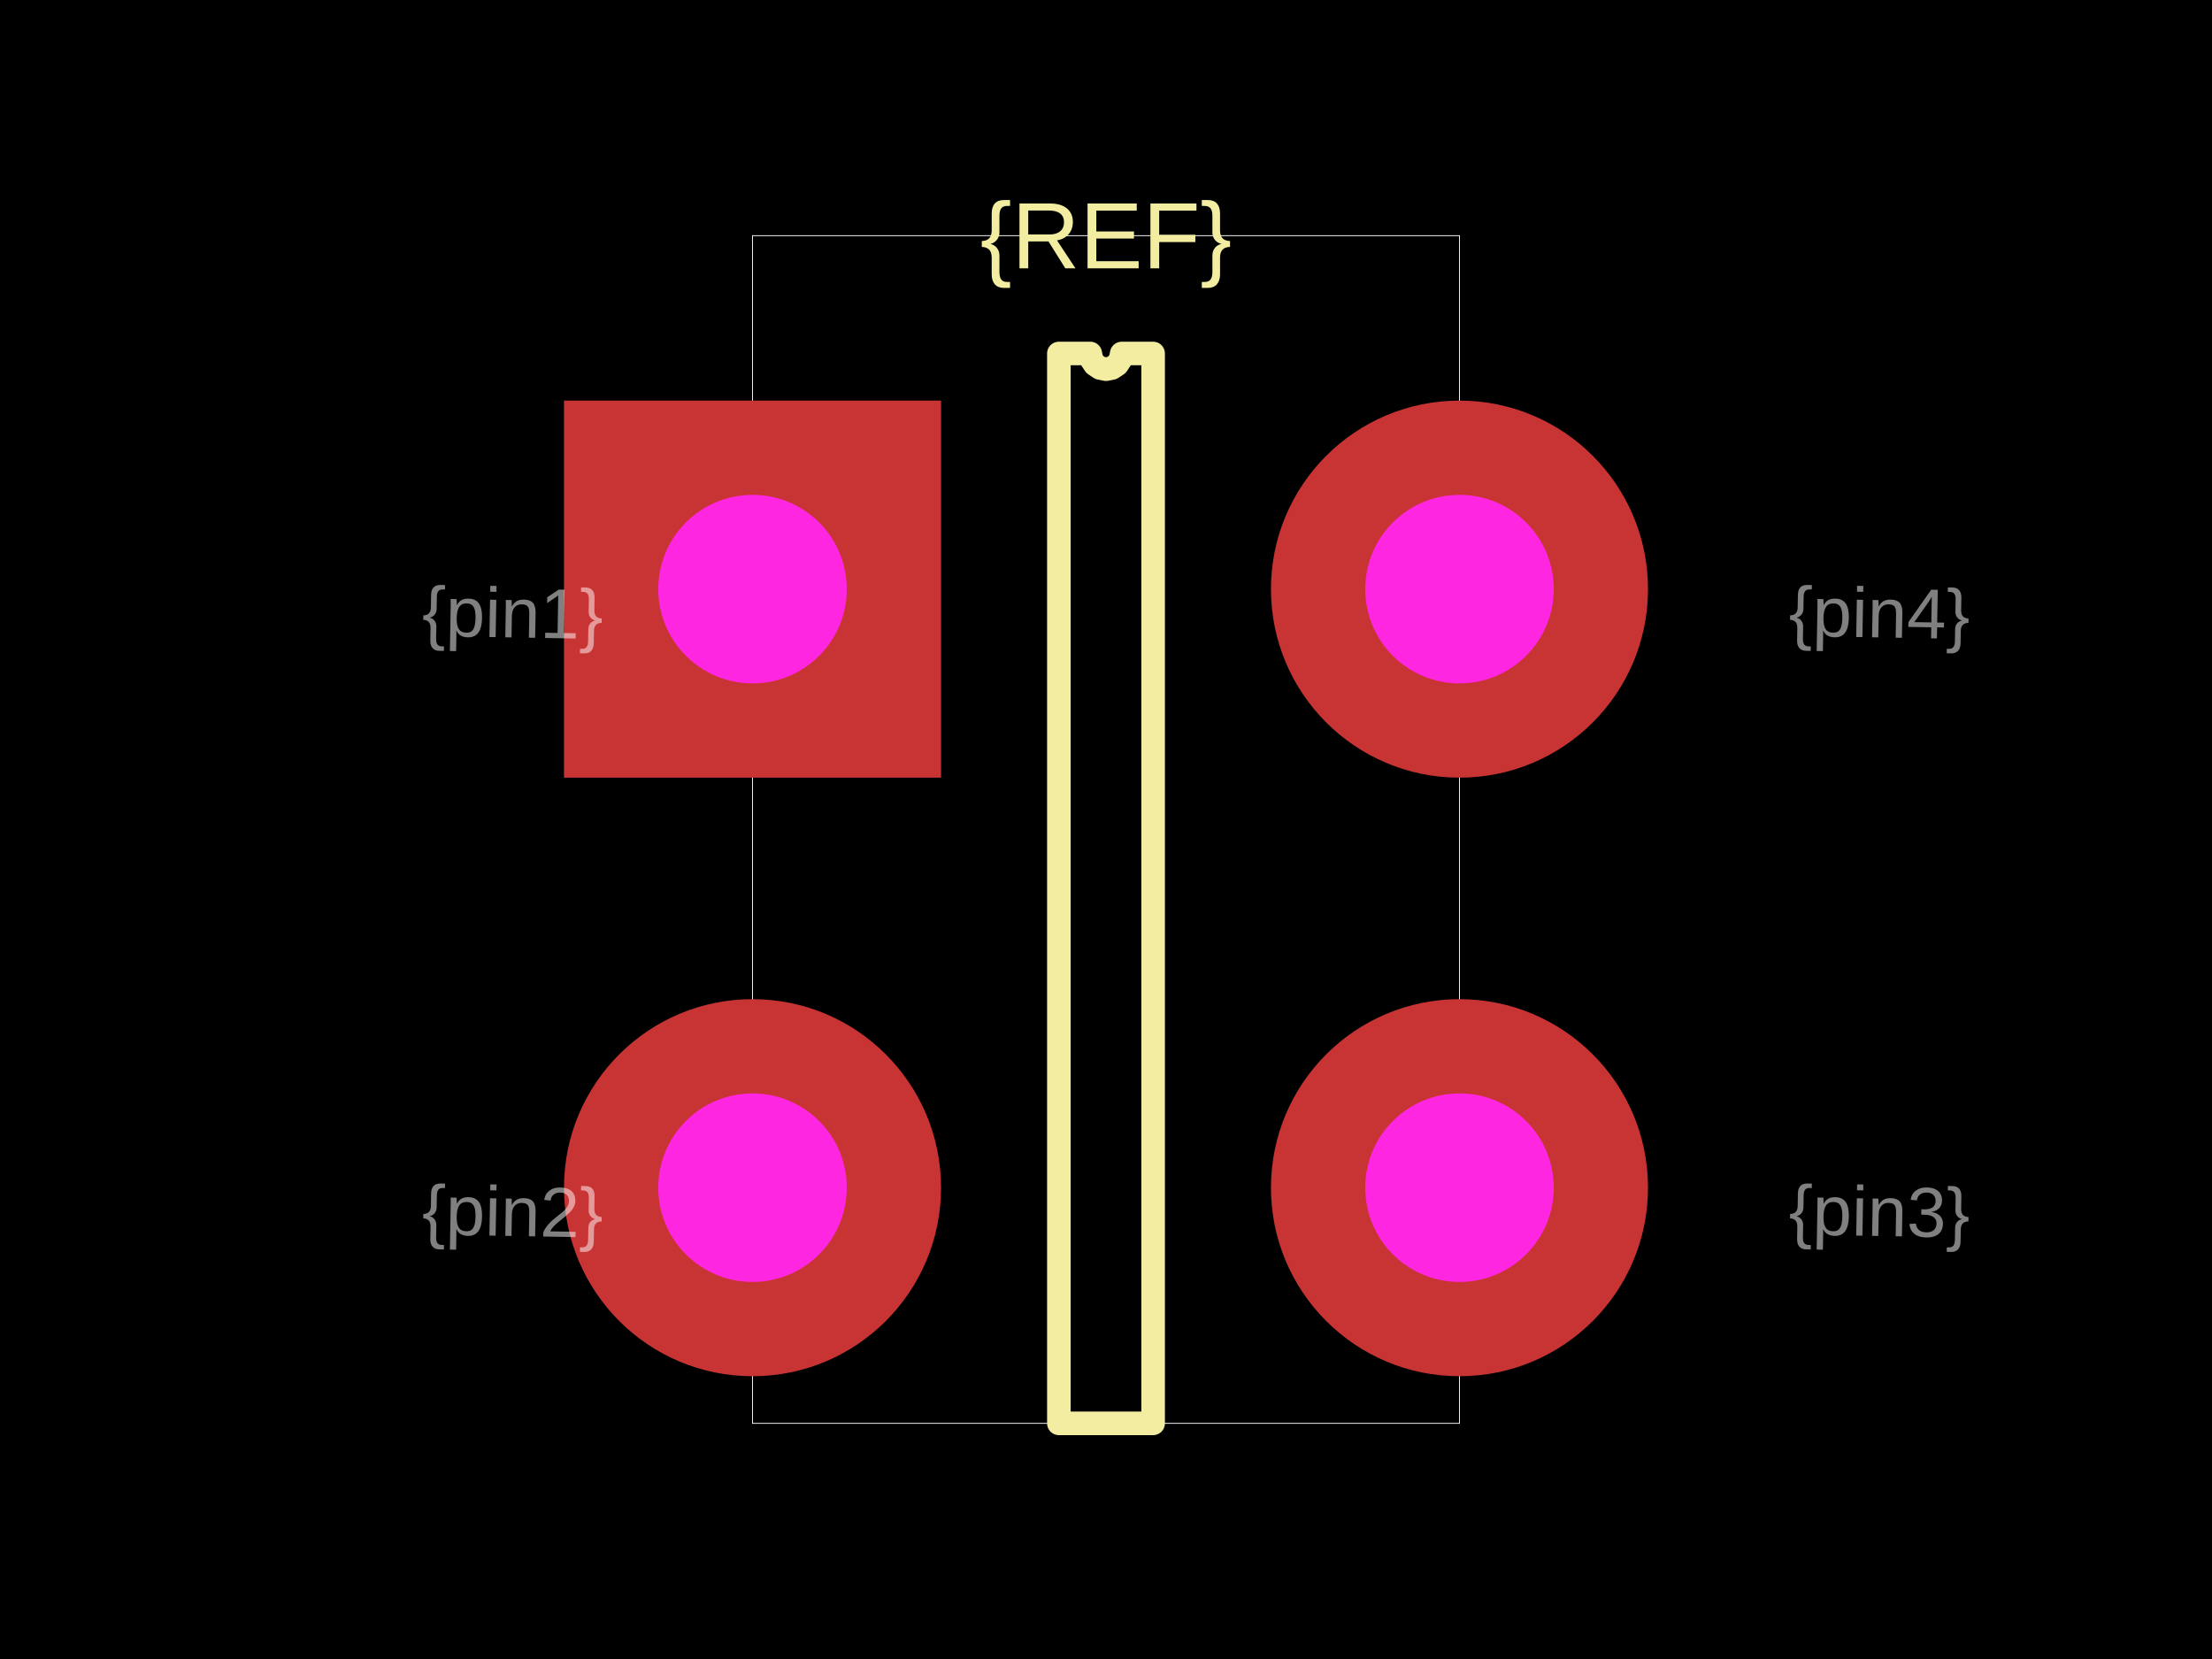
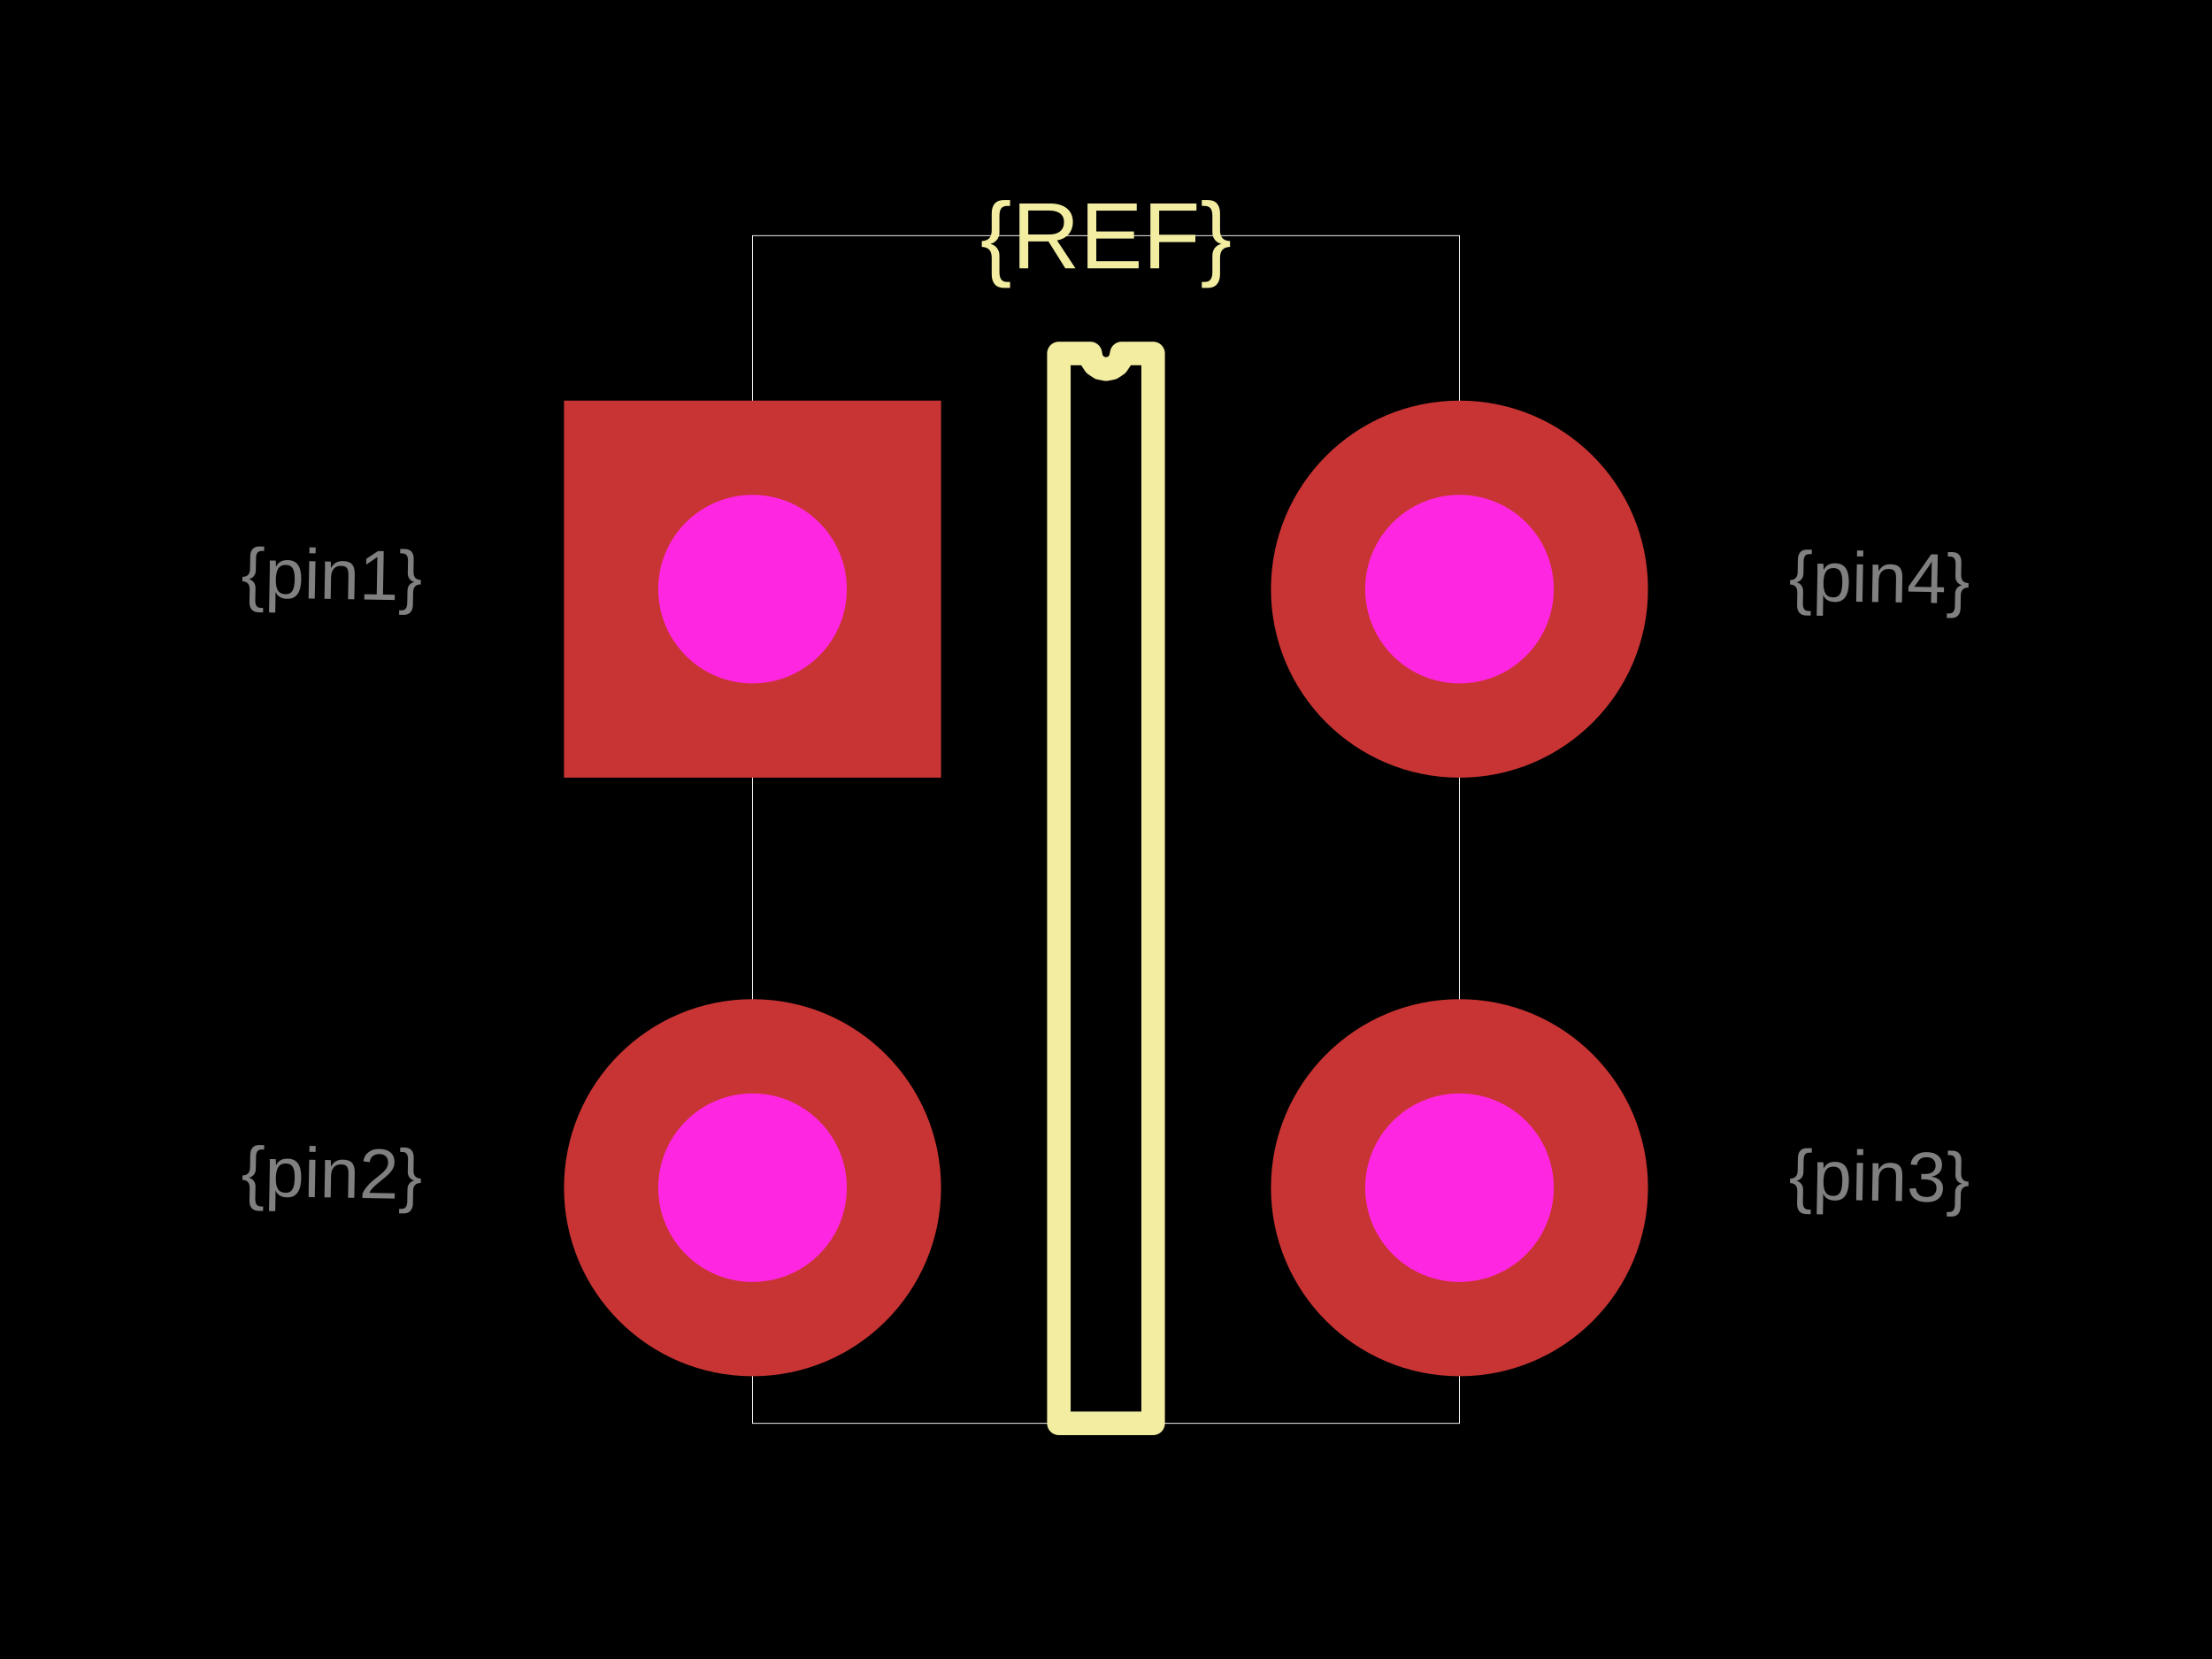
<svg xmlns="http://www.w3.org/2000/svg" width="800" height="600">
  <style />
  <rect class="boundary" x="0" y="0" fill="#000" width="800" height="600" data-type="pcb_background" data-pcb-layer="global" />
  <rect class="pcb-boundary" fill="none" stroke="#fff" stroke-width="0.3" x="272.159" y="85.227" width="255.682" height="429.545" data-type="pcb_boundary" data-pcb-layer="global" />
  <path class="pcb-silkscreen pcb-silkscreen-top" d="M 382.955 514.773 L 382.955 127.841 L 394.318 127.841 L 394.751 130.015 L 395.982 131.859 L 397.826 133.09 L 400 133.523 L 402.174 133.09 L 404.018 131.859 L 405.249 130.015 L 405.682 127.841 L 417.045 127.841 L 417.045 514.773 L 382.955 514.773 Z" fill="none" stroke="#f2eda1" stroke-width="8.523" stroke-linecap="round" stroke-linejoin="round" data-pcb-component-id="" data-pcb-silkscreen-path-id="silkscreen_path_1" data-type="pcb_silkscreen_path" data-pcb-layer="top" />
  <text x="0" y="0" dx="0" dy="0" fill="#f2eda1" font-family="Arial, sans-serif" font-size="34.091" text-anchor="middle" dominant-baseline="central" transform="matrix(1,0,0,1,400,85.22727)" class="pcb-silkscreen-text pcb-silkscreen-top" data-pcb-silkscreen-text-id="silkscreen_text_1" stroke="none" data-type="pcb_silkscreen_text" data-pcb-layer="top">{REF}</text>
  <g data-type="pcb_plated_hole" data-pcb-layer="through">
    <rect class="pcb-hole-outer-pad" fill="rgb(200, 52, 52)" x="203.977" y="144.886" width="136.364" height="136.364" data-type="pcb_plated_hole" data-pcb-layer="top" />
    <circle class="pcb-hole-inner" fill="#FF26E2" cx="272.159" cy="213.068" r="34.091" data-type="pcb_plated_hole_drill" data-pcb-layer="drill" />
  </g>
  <g data-type="pcb_plated_hole" data-pcb-layer="through">
    <circle class="pcb-hole-outer" fill="rgb(200, 52, 52)" cx="272.159" cy="429.545" r="68.182" data-type="pcb_plated_hole" data-pcb-layer="top" />
    <circle class="pcb-hole-inner" fill="#FF26E2" cx="272.159" cy="429.545" r="34.091" data-type="pcb_plated_hole_drill" data-pcb-layer="drill" />
  </g>
  <g data-type="pcb_plated_hole" data-pcb-layer="through">
    <circle class="pcb-hole-outer" fill="rgb(200, 52, 52)" cx="527.841" cy="429.545" r="68.182" data-type="pcb_plated_hole" data-pcb-layer="top" />
    <circle class="pcb-hole-inner" fill="#FF26E2" cx="527.841" cy="429.545" r="34.091" data-type="pcb_plated_hole_drill" data-pcb-layer="drill" />
  </g>
  <g data-type="pcb_plated_hole" data-pcb-layer="through">
    <circle class="pcb-hole-outer" fill="rgb(200, 52, 52)" cx="527.841" cy="213.068" r="68.182" data-type="pcb_plated_hole" data-pcb-layer="top" />
    <circle class="pcb-hole-inner" fill="#FF26E2" cx="527.841" cy="213.068" r="34.091" data-type="pcb_plated_hole_drill" data-pcb-layer="drill" />
  </g>
-   <text x="0" y="0" font-family="Arial, sans-serif" font-size="25.568" text-anchor="start" dominant-baseline="text-before-edge" transform="matrix(0.9998477,0.01745241,-0.01745241,0.9998477,152.8409,213.0682)" class="pcb-fabrication-note-text" fill="rgba(255,255,255,0.5)" data-type="pcb_fabrication_note_text" data-pcb-layer="overlay">{pin1}</text>
-   <text x="0" y="0" font-family="Arial, sans-serif" font-size="25.568" text-anchor="start" dominant-baseline="text-before-edge" transform="matrix(0.9998477,0.01745241,-0.01745241,0.9998477,152.8409,429.5455)" class="pcb-fabrication-note-text" fill="rgba(255,255,255,0.5)" data-type="pcb_fabrication_note_text" data-pcb-layer="overlay">{pin2}</text>
-   <text x="0" y="0" font-family="Arial, sans-serif" font-size="25.568" text-anchor="start" dominant-baseline="text-before-edge" transform="matrix(0.9998477,0.01745241,-0.01745241,0.9998477,647.1591,429.5455)" class="pcb-fabrication-note-text" fill="rgba(255,255,255,0.5)" data-type="pcb_fabrication_note_text" data-pcb-layer="overlay">{pin3}</text>
-   <text x="0" y="0" font-family="Arial, sans-serif" font-size="25.568" text-anchor="start" dominant-baseline="text-before-edge" transform="matrix(0.9998477,0.01745241,-0.01745241,0.9998477,647.1591,213.0682)" class="pcb-fabrication-note-text" fill="rgba(255,255,255,0.5)" data-type="pcb_fabrication_note_text" data-pcb-layer="overlay">{pin4}</text>
+   <text x="0" y="0" font-family="Arial, sans-serif" font-size="25.568" text-anchor="end" dominant-baseline="text-before-edge" transform="matrix(0.9998477,0.01745241,-0.01745241,0.9998477,152.8409,200.2841)" class="pcb-fabrication-note-text" fill="rgba(255,255,255,0.5)" data-type="pcb_fabrication_note_text" data-pcb-layer="overlay">{pin1}</text>
+   <text x="0" y="0" font-family="Arial, sans-serif" font-size="25.568" text-anchor="end" dominant-baseline="text-before-edge" transform="matrix(0.9998477,0.01745241,-0.01745241,0.9998477,152.8409,416.7614)" class="pcb-fabrication-note-text" fill="rgba(255,255,255,0.5)" data-type="pcb_fabrication_note_text" data-pcb-layer="overlay">{pin2}</text>
+   <text x="0" y="0" font-family="Arial, sans-serif" font-size="25.568" text-anchor="start" dominant-baseline="text-before-edge" transform="matrix(0.9998477,0.01745241,-0.01745241,0.9998477,647.1591,416.7614)" class="pcb-fabrication-note-text" fill="rgba(255,255,255,0.5)" data-type="pcb_fabrication_note_text" data-pcb-layer="overlay">{pin3}</text>
+   <text x="0" y="0" font-family="Arial, sans-serif" font-size="25.568" text-anchor="start" dominant-baseline="text-before-edge" transform="matrix(0.9998477,0.01745241,-0.01745241,0.9998477,647.1591,200.2841)" class="pcb-fabrication-note-text" fill="rgba(255,255,255,0.5)" data-type="pcb_fabrication_note_text" data-pcb-layer="overlay">{pin4}</text>
</svg>
